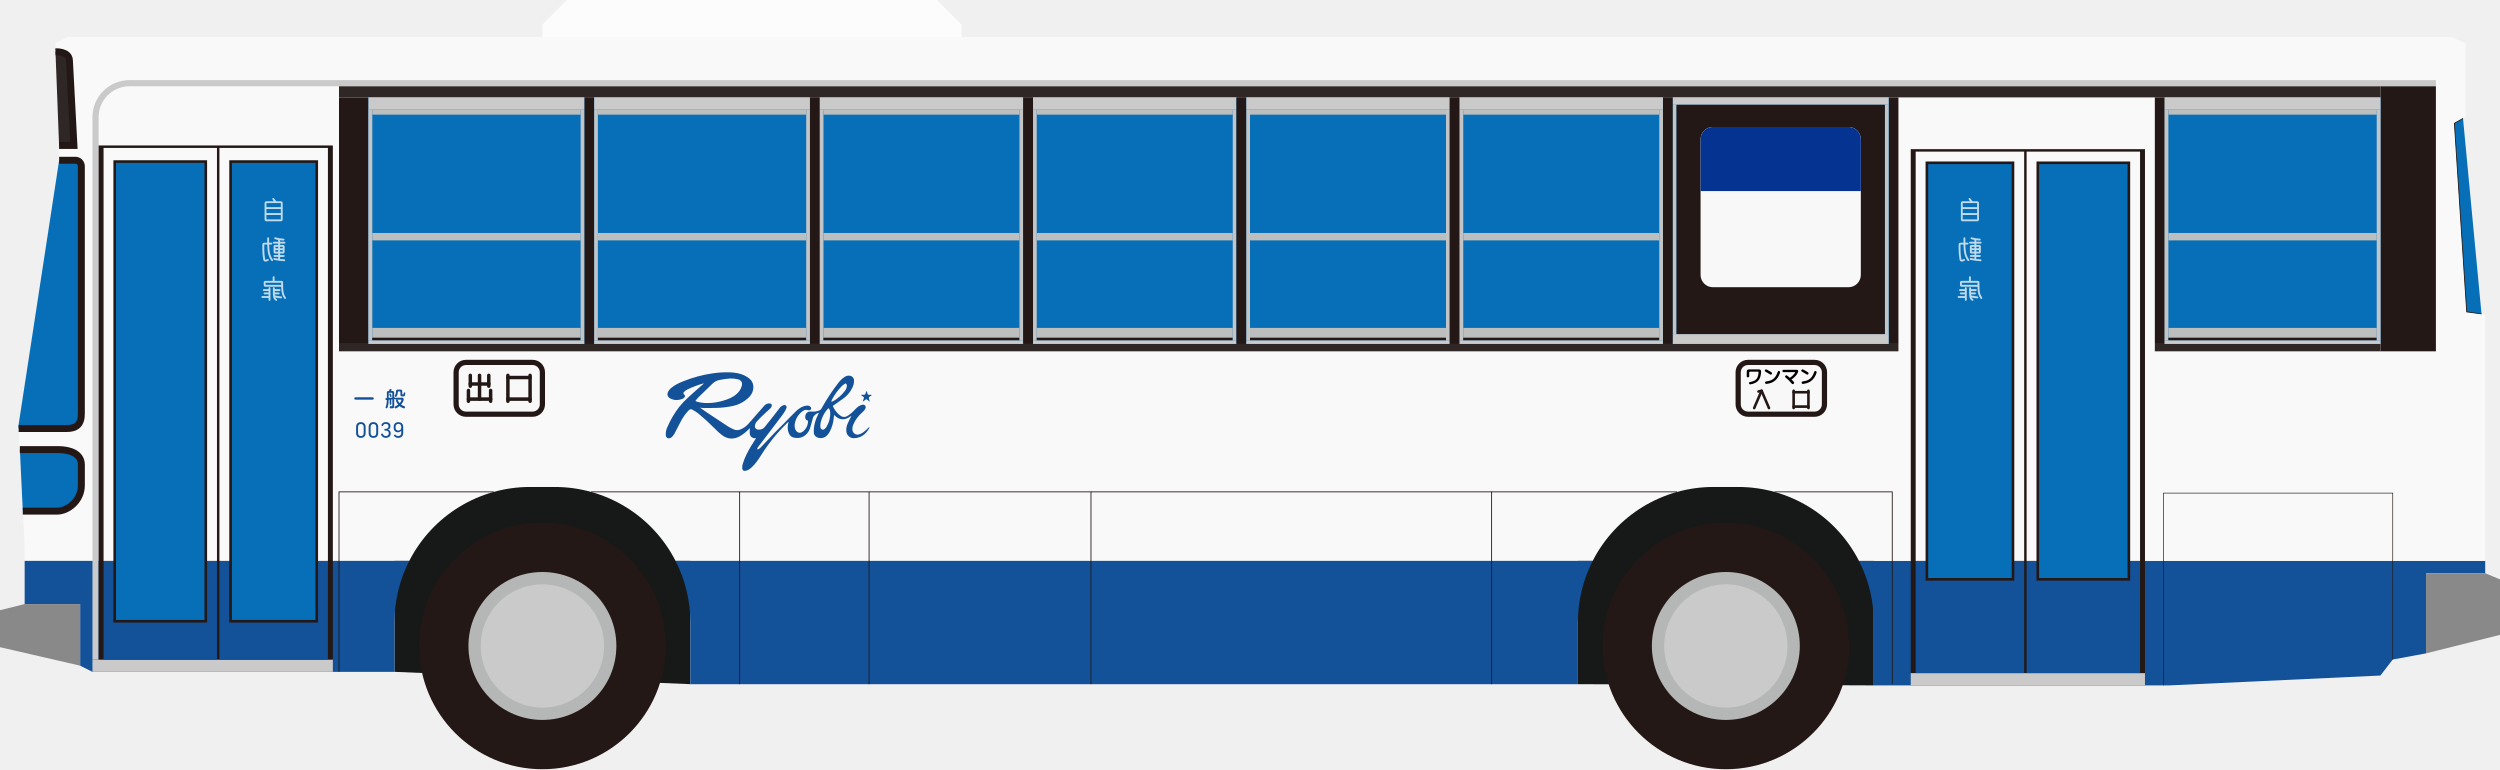
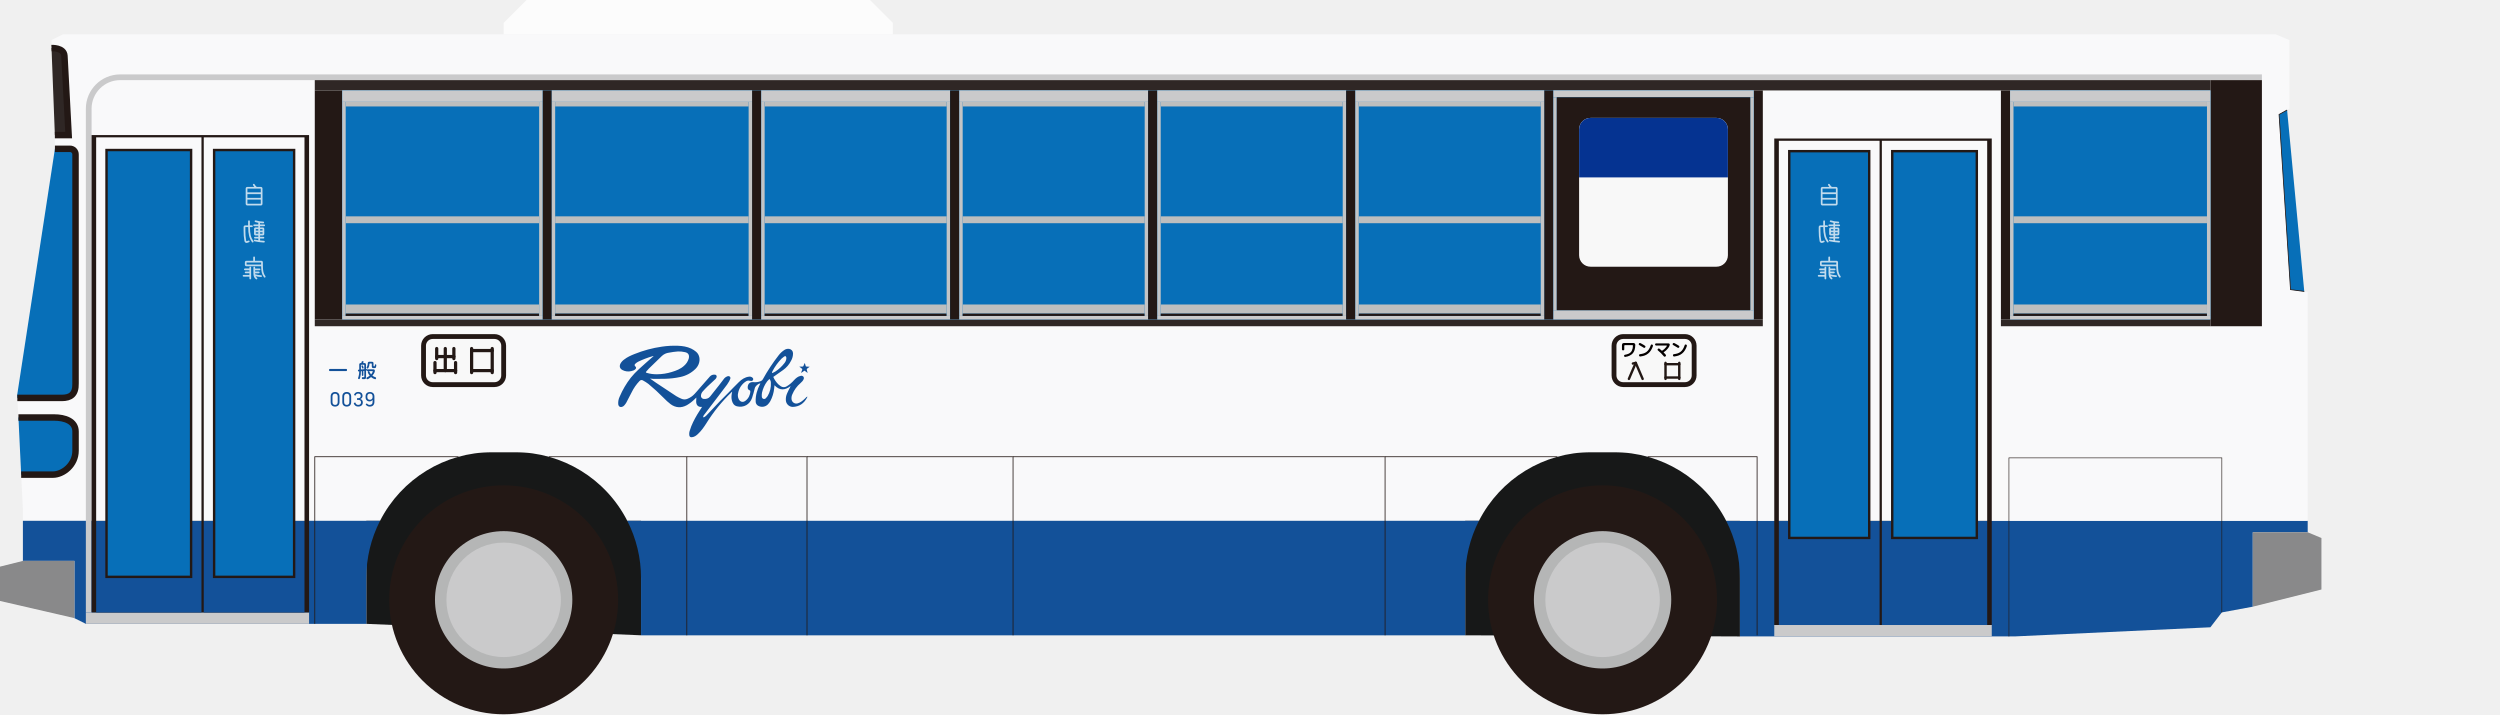
- <svg xmlns="http://www.w3.org/2000/svg" viewBox="0 0 2874.33 884.41">
+ <svg xmlns="http://www.w3.org/2000/svg" viewBox="0 0 3095.43 884.41">
  <defs>
    <style>.a,.aa,.ab,.p,.s,.u,.x{fill:none;}.b{fill:#171818;}.c{fill:#135199;}.d{fill:#f9f9fa;}.e{fill:#89898a;}.f{fill:#cacacb;}.g,.o{fill:#2f2725;}.h{fill:#231815;}.i{fill:#c3c4c5;}.j,.q,.r{fill:#076fb8;}.k{fill:#bdbebe;}.l{clip-path:url(#a);}.m,.w{fill:#f8f8f8;}.n{fill:#053391;}.ab,.o,.p,.q,.r,.s,.u,.w,.x{stroke:#231815;}.aa,.o,.p,.q,.r,.s,.u,.w{stroke-miterlimit:10;}.o,.p,.q{stroke-width:8px;}.t{fill:#b5b6b6;}.u{stroke-width:0.76px;}.v{fill:#fcfcfc;}.w{stroke-width:6px;}.aa,.ab,.x{stroke-linecap:round;}.ab,.x{stroke-linejoin:round;}.x{stroke-width:4px;}.y{opacity:0.75;}.z{fill:#fff;}.aa{stroke:#fff;stroke-width:2.16px;}.ab{stroke-width:3px;}.ac{fill:#040000;}</style>
    <clipPath id="a">
      <rect class="a" x="1955.2" y="145.98" width="184.25" height="184.25" rx="14.17" />
    </clipPath>
  </defs>
  <polygon class="b" points="1814.17 786.61 2154.33 788.03 2154.33 559.84 1814.17 559.84 1814.17 786.61" />
  <polygon class="b" points="453.54 772.44 793.7 786.61 793.7 559.84 453.54 559.84 453.54 772.44" />
  <path class="c" d="M2857.32,644.88v14.17h-68v92.13L2751,758.27l-14.17,18.42L2494.49,788H2154.33V715.75a155.27,155.27,0,0,0-17-70.87Z" />
  <path class="d" d="M2857.32,361.42V644.88h-720a155.89,155.89,0,0,0-138.9-85h-28.35a155.91,155.91,0,0,0-138.91,85H776.7a155.89,155.89,0,0,0-138.9-85H609.45a155.91,155.91,0,0,0-138.91,85H28.35V630.71L21.26,489,68,184.25V170.08L63.78,59.53V49.6L78,42.52H2817.64l17,7.08v85l-12.76,7.09,14.17,216.85Z" />
  <path class="c" d="M776.7,644.88H1831.17a155.27,155.27,0,0,0-17,70.87v70.86H793.7V715.75A155.27,155.27,0,0,0,776.7,644.88Z" />
  <path class="c" d="M28.35,644.88H470.54a155.27,155.27,0,0,0-17,70.87v56.69H106.3l-14.17-7.09V694.49H28.35Z" />
  <polygon class="e" points="92.13 694.49 92.13 765.35 0 744.09 0 701.58 28.35 694.49 92.13 694.49" />
  <polygon class="e" points="2857.32 659.05 2789.29 659.05 2789.29 751.18 2874.33 729.92 2874.33 666.14 2857.32 659.05" />
  <path class="f" d="M113.39,134.65a35.44,35.44,0,0,1,35.43-35.44H2800.63V92.13H148.82a42.52,42.52,0,0,0-42.52,42.52V758.27h7.09Z" />
  <rect class="g" x="389.76" y="99.21" width="2347.09" height="12.76" />
  <rect class="g" x="389.76" y="395.43" width="1792.91" height="8.5" />
  <rect class="h" x="389.76" y="111.97" width="34.02" height="283.46" />
  <rect class="h" x="2736.85" y="99.21" width="63.78" height="304.72" />
  <rect class="h" x="2171.34" y="111.97" width="11.34" height="283.46" />
  <rect class="i" x="423.78" y="126.14" width="4.25" height="265.04" />
  <rect class="g" x="2477.48" y="395.43" width="259.37" height="8.5" />
  <rect class="j" x="2488.82" y="111.97" width="248.03" height="283.46" />
  <rect class="h" x="2477.48" y="111.97" width="11.34" height="283.46" transform="translate(4966.3 507.4) rotate(-180)" />
  <rect class="f" x="106.3" y="758.27" width="276.38" height="14.17" />
  <rect class="f" x="2196.85" y="773.86" width="269.29" height="14.17" />
  <rect class="h" x="113.39" y="167.24" width="269.29" height="591.02" />
  <rect class="c" x="119.06" y="644.88" width="130.39" height="113.39" />
  <rect class="d" x="119.06" y="170.08" width="130.39" height="474.8" />
  <rect class="j" x="131.89" y="185.75" width="104.72" height="528.5" />
  <path class="h" d="M235.11,187.25v525.5H133.39V187.25H235.11m3-3H130.39v531.5H238.11V184.25Z" />
  <rect class="c" x="252.28" y="644.88" width="124.73" height="113.39" />
  <rect class="d" x="252.28" y="170.08" width="124.73" height="474.8" />
  <rect class="j" x="265.12" y="185.75" width="99.05" height="528.5" />
  <path class="h" d="M362.67,187.25v525.5H266.62V187.25h96.05m3-3H263.62v531.5H365.67V184.25Z" />
  <rect class="h" x="2196.85" y="171.5" width="269.29" height="602.36" />
  <rect class="c" x="2202.52" y="644.88" width="124.72" height="128.98" />
  <rect class="d" x="2202.52" y="174.33" width="124.72" height="470.55" />
  <rect class="j" x="2215.36" y="187.17" width="99.05" height="478.89" />
  <path class="h" d="M2312.91,188.67V664.56h-96V188.67h96m3-3h-102V667.56h102V185.67Z" />
  <rect class="c" x="2330.07" y="644.88" width="130.4" height="128.98" />
  <rect class="d" x="2330.07" y="174.33" width="130.4" height="470.55" />
  <rect class="j" x="2342.92" y="187.17" width="104.72" height="478.89" />
  <path class="h" d="M2446.13,188.67V664.56H2344.42V188.67h101.71m3-3H2341.42V667.56h107.71V185.67Z" />
  <rect class="f" x="2488.82" y="111.97" width="248.03" height="14.17" />
  <rect class="f" x="2488.82" y="391.18" width="248.03" height="4.25" />
  <rect class="i" x="2488.82" y="126.14" width="4.25" height="265.04" />
  <rect class="k" x="2493.07" y="126.14" width="239.53" height="5.67" />
  <rect class="k" x="2493.07" y="267.87" width="239.53" height="8.5" />
  <rect class="k" x="2493.07" y="377.01" width="239.53" height="11.34" />
  <rect class="h" x="2493.07" y="388.35" width="239.53" height="2.83" />
  <rect class="i" x="2732.6" y="126.14" width="4.25" height="265.04" />
  <rect class="j" x="423.78" y="111.97" width="1747.56" height="283.46" />
  <rect class="h" x="1911.97" y="111.97" width="11.34" height="283.46" />
  <rect class="f" x="1923.31" y="111.97" width="248.03" height="8.5" />
  <rect class="f" x="1923.31" y="384.09" width="248.03" height="11.34" />
  <rect class="i" x="1923.31" y="120.47" width="4.25" height="263.62" />
  <rect class="i" x="2167.09" y="120.47" width="4.25" height="263.62" />
  <rect class="h" x="1927.56" y="120.47" width="239.53" height="263.62" />
  <g class="l">
    <rect class="m" x="1955.2" y="145.98" width="184.25" height="184.25" />
    <rect class="n" x="1955.2" y="145.98" width="184.25" height="73.7" />
  </g>
  <rect class="h" x="671.81" y="111.97" width="11.34" height="283.46" />
  <rect class="f" x="423.78" y="111.97" width="248.03" height="14.17" />
  <rect class="f" x="423.78" y="391.18" width="248.03" height="4.25" />
  <rect class="i" x="423.78" y="126.14" width="4.25" height="265.04" />
  <rect class="k" x="428.03" y="126.14" width="239.53" height="5.67" />
  <rect class="k" x="428.03" y="267.87" width="239.53" height="8.5" />
  <rect class="k" x="428.03" y="377.01" width="239.53" height="11.34" />
  <rect class="h" x="428.03" y="388.35" width="239.53" height="2.83" />
  <rect class="i" x="667.56" y="126.14" width="4.25" height="265.04" />
  <rect class="h" x="931.18" y="111.97" width="11.34" height="283.46" />
  <rect class="f" x="683.15" y="111.97" width="248.03" height="14.17" />
  <rect class="f" x="683.15" y="391.18" width="248.03" height="4.25" />
  <rect class="i" x="683.15" y="126.14" width="4.25" height="265.04" />
  <rect class="k" x="687.4" y="126.14" width="239.53" height="5.67" />
  <rect class="k" x="687.4" y="267.87" width="239.53" height="8.5" />
  <rect class="k" x="687.4" y="377.01" width="239.53" height="11.34" />
  <rect class="h" x="687.4" y="388.35" width="239.53" height="2.83" />
  <rect class="i" x="926.93" y="126.14" width="4.25" height="265.04" />
  <rect class="f" x="942.52" y="111.97" width="233.86" height="14.17" />
  <rect class="f" x="942.52" y="391.18" width="233.86" height="4.25" />
  <rect class="i" x="942.52" y="126.14" width="4.25" height="265.04" />
  <rect class="k" x="946.77" y="126.14" width="225.35" height="5.67" />
  <rect class="k" x="946.77" y="267.87" width="225.35" height="8.5" />
  <rect class="k" x="946.77" y="377.01" width="225.35" height="11.34" />
  <rect class="h" x="946.77" y="388.35" width="225.35" height="2.83" />
  <rect class="i" x="1172.13" y="126.14" width="4.25" height="265.04" />
  <rect class="h" x="1176.38" y="111.97" width="11.34" height="283.46" />
  <rect class="f" x="1187.72" y="111.97" width="233.86" height="14.17" />
  <rect class="f" x="1187.72" y="391.18" width="233.86" height="4.25" />
  <rect class="i" x="1187.72" y="126.14" width="4.25" height="265.04" />
  <rect class="k" x="1191.97" y="126.14" width="225.35" height="5.67" />
  <rect class="k" x="1191.97" y="267.87" width="225.35" height="8.5" />
  <rect class="k" x="1191.97" y="377.01" width="225.35" height="11.34" />
  <rect class="h" x="1191.97" y="388.35" width="225.35" height="2.83" />
  <rect class="i" x="1417.32" y="126.14" width="4.25" height="265.04" />
  <rect class="h" x="1421.57" y="111.97" width="11.34" height="283.46" />
  <rect class="f" x="1432.91" y="111.97" width="233.86" height="14.17" />
  <rect class="f" x="1432.91" y="391.18" width="233.86" height="4.25" />
  <rect class="i" x="1432.91" y="126.14" width="4.25" height="265.04" />
  <rect class="k" x="1437.17" y="126.14" width="225.35" height="5.67" />
  <rect class="k" x="1437.17" y="267.87" width="225.35" height="8.5" />
  <rect class="k" x="1437.17" y="377.01" width="225.35" height="11.34" />
  <rect class="h" x="1437.17" y="388.35" width="225.35" height="2.83" />
  <rect class="i" x="1662.52" y="126.14" width="4.25" height="265.04" />
  <rect class="h" x="1666.77" y="111.97" width="11.34" height="283.46" />
  <rect class="f" x="1678.11" y="111.97" width="233.86" height="14.17" />
  <rect class="f" x="1678.11" y="391.18" width="233.86" height="4.25" />
  <rect class="i" x="1678.11" y="126.14" width="4.25" height="265.04" />
  <rect class="k" x="1682.36" y="126.14" width="225.35" height="5.67" />
  <rect class="k" x="1682.36" y="267.87" width="225.35" height="8.5" />
  <rect class="k" x="1682.36" y="377.01" width="225.35" height="11.34" />
  <rect class="h" x="1682.36" y="388.35" width="225.35" height="2.83" />
  <rect class="i" x="1907.72" y="126.14" width="4.25" height="265.04" />
  <path class="o" d="M63.78,59.53s15.41-.84,16,9.6L85,167.24H67.92" />
  <path class="j" d="M68,184.25H86.44a6.87,6.87,0,0,1,7.09,7.09V474.8c.36,13.48-6.12,17.9-17,17.9H21.45L21.26,489" />
  <path class="p" d="M68,184.25H86.44a6.87,6.87,0,0,1,7.09,7.09V474.8c.36,13.48-6.12,17.9-17,17.9H21.45" />
  <path class="q" d="M22.82,516.93H67c13,0,26.55,4.37,26.55,17.39v23.74c0,17.62-15.57,29.62-28.08,29.62H26.2" />
  <polyline class="r" points="2831.81 136.22 2821.89 141.73 2836.06 358.58 2853.07 360.85" />
  <polyline class="s" points="679.6 565.51 850.39 565.51 850.39 786.61" />
  <polyline class="s" points="389.76 772.44 389.76 565.51 567.64 565.51" />
  <polyline class="s" points="850.39 565.51 999.21 565.51 999.21 786.61" />
  <polyline class="s" points="999.21 565.51 1254.33 565.51 1254.33 786.61" />
  <polyline class="s" points="1254.33 565.51 1714.96 565.51 1714.96 786.61" />
  <polyline class="s" points="2040.23 565.51 2175.59 565.51 2175.59 786.61" />
  <line class="s" x1="1714.96" y1="565.51" x2="1928.28" y2="565.51" />
  <circle class="h" cx="623.62" cy="742.68" r="141.73" />
  <circle class="t" cx="623.62" cy="742.68" r="85.04" />
  <circle class="f" cx="623.62" cy="742.68" r="70.87" />
  <circle class="h" cx="1984.25" cy="742.68" r="141.73" />
  <circle class="t" cx="1984.25" cy="742.68" r="85.04" />
  <circle class="f" cx="1984.25" cy="742.68" r="70.87" />
  <polyline class="u" points="2487.4 788.03 2487.4 566.93 2751.02 566.93 2751.02 758.27" />
  <polygon class="v" points="623.62 42.52 623.62 28.35 651.97 0 1077.16 0 1105.51 28.35 1105.51 42.52 623.62 42.52" />
  <path class="c" d="M869.25,503.79s0,0,0,0c-4.45.51-7.17-1.85-7.28-6.41-.05-1.7.13-3.39.21-5.15-.66.63-1.35,1.3-2.06,2a47.78,47.78,0,0,1-9.75,7.48c-6.93,3.73-13.77,3.31-20.09-1.3a75.74,75.74,0,0,1-8.52-7.71,246.89,246.89,0,0,0-19-17.4A52.46,52.46,0,0,0,796,471c-1.58-.92-2.94-.49-4.24.83a55.06,55.06,0,0,0-9.64,13.88c-2.25,4.33-4.44,8.69-6.76,13a20.33,20.33,0,0,1-2.66,3.5,5.83,5.83,0,0,1-1.69,1.2c-2.83,1.42-5.22.07-5.54-3.1a18.27,18.27,0,0,1,1.81-9.24,106.06,106.06,0,0,1,13.67-23.29A95.19,95.19,0,0,1,791,457.14c5.61-5.23,11.45-10.2,17.2-15.28l1.18-1.1c-.7.13-1.05.17-1.39.27a113.73,113.73,0,0,0-17.75,6.79,15.67,15.67,0,0,0-3.57,2.54c-1.28,1.19-1.17,2.24.08,3.47a1.93,1.93,0,0,1,.16,3.05c-1.37,1.69-3.37,2.14-5.32,2.61a15.13,15.13,0,0,1-10.82-1.3c-3.28-1.7-4.17-4.56-2.58-7.9a15.26,15.26,0,0,1,4.71-5.2c3.78-3,8.16-4.9,12.57-6.69a146.14,146.14,0,0,1,33.95-9.17,108.61,108.61,0,0,1,20.14-1.11c5.61.24,11.12,1.06,16.23,3.49a28.77,28.77,0,0,1,6.11,3.95c4.23,3.56,5.4,9.76,3.13,15.33a17.4,17.4,0,0,1-4,5.94,37.34,37.34,0,0,1-18.91,10A100.94,100.94,0,0,1,823.46,469c-4.57.09-9.14.15-13.71.14-1.52,0-3-.26-4.91-.43,2.67,1.87,5,3.6,7.47,5.23,8.31,5.54,16.62,11.1,25,16.54a52.92,52.92,0,0,0,6.51,3.29,9.08,9.08,0,0,0,7.43,0,23.69,23.69,0,0,0,8.66-5.92c2.32-2.43,4.46-5.05,6.67-7.58,4.14-4.72,8.24-9.47,12.44-14.14a7,7,0,0,1,6-2.25,2.27,2.27,0,0,1,2.18,3.23,5.19,5.19,0,0,1-1.27,2.16c-3.25,3.1-6.63,6.07-9.87,9.18-2.1,2-4.07,4.15-6,6.29a8.35,8.35,0,0,0-2.11,4.69,3.75,3.75,0,0,0,3.3,4.5c3.1.32,5.91-.42,7.94-2.91,3.67-4.51,7.25-9.09,10.84-13.66,2-2.53,3.93-5.1,5.86-7.67a9.38,9.38,0,0,1,4.75-3.74,3,3,0,0,1,3.07.43,2.47,2.47,0,0,1,.41,2.82,15.74,15.74,0,0,1-1.19,2.76,38.61,38.61,0,0,1-2.67,4.23c-3.77,5.06-7.6,10.08-11.43,15.11-5.7,7.49-11.43,15-17.12,22.47a5.38,5.38,0,0,0-1,1.92c-.22.89.32,1.31,1.11.86a11.46,11.46,0,0,0,2.61-1.91c5.65-5.9,11.22-11.89,16.88-17.78,3.42-3.55,7-7,10.43-10.46,4.39-4.44,8.68-9,13.15-13.33,3.48-3.39,7.45-6.1,12.46-6.69a5.1,5.1,0,0,1,4.41,1.3,2.38,2.38,0,0,1,.75,2.53,2.33,2.33,0,0,1-2.19,1.46,4.11,4.11,0,0,1-1.71-.16,5.74,5.74,0,0,0-5.1.76,21.72,21.72,0,0,0-9.54,14.16,11.17,11.17,0,0,0,.66,7.71c1.84,3.64,5.28,4.52,8.47,2a15,15,0,0,0,5.92-11.5c0-.68-.08-1.11-.85-1.37a3.37,3.37,0,0,1-2.39-3.47c-.07-4.58,2.79-7.21,7.33-6.63a18.08,18.08,0,0,0,9-1.36,4.64,4.64,0,0,0,2.42-2.2,224,224,0,0,1,19.48-29.58,27.87,27.87,0,0,1,7.57-6.95,8.4,8.4,0,0,1,5.58-1.1,5.56,5.56,0,0,1,4.75,5.46,18.31,18.31,0,0,1-2.47,9.32,31.09,31.09,0,0,1-9.85,11.42q-5.44,3.86-10.93,7.68l-1.21.84a28.79,28.79,0,0,0,6.43,9.33,19.84,19.84,0,0,0,2.65,2.07,6.66,6.66,0,0,0,7.53.26,38.48,38.48,0,0,0,9.2-7.76c2.25-2.42,4.71-4.51,8.05-5.2a3.21,3.21,0,0,1,3.4.95,3,3,0,0,1,.2,3.39A9.29,9.29,0,0,1,993.5,472a23.67,23.67,0,0,1-2.29,2.3A37.17,37.17,0,0,0,981,488.34a11.19,11.19,0,0,0-.87,6.46,5.92,5.92,0,0,0,7.55,4.62c3.39-.94,6-3.15,8.52-5.46.8-.73,1.53-1.54,2.31-2.29a6.7,6.7,0,0,1,.87-.6l.27.19a6.61,6.61,0,0,1-.32,1c-3.78,7.1-9.49,11.32-17.72,11.56a8.68,8.68,0,0,1-8.52-7.43,17.58,17.58,0,0,1,1.56-9.5c1.1-2.6,2.46-5.08,3.71-7.61a6.91,6.91,0,0,0,.52-1.28c-6.85,5.32-13.48,5.91-19.94-1-.15,1.55-.23,2.83-.4,4.11a42.65,42.65,0,0,1-4.74,15.55,19.74,19.74,0,0,1-3.3,4.31,10.05,10.05,0,0,1-11.33,1.69,6,6,0,0,1-3.52-5.45c-.29-7.69,1.87-14.75,5.34-21.49l.49-.93s0-.07,0-.11c-2.78.27-6.21,3.31-6.93,6-1.07,4-2,8.12-3.38,12.06-2.74,8-10.42,12.49-18.8,10.31-3.74-1-5.38-3.93-6.24-7.42s-.41-7,.45-10.66c-.35.27-.58.42-.77.6a197.89,197.89,0,0,0-31,38.19c-3.1,4.93-6.41,9.72-10.73,13.68-2.13,2-4.43,3.65-7.48,3.91a2.54,2.54,0,0,1-3.09-2.23,12.22,12.22,0,0,1,.63-6.17c2.06-7.08,5.54-13.52,9.23-19.85C865.26,510,867.3,506.91,869.25,503.79ZM813.46,463.4a62,62,0,0,0,18.39-2.85c5.51-1.67,10.84-3.66,15.18-7.69a18.6,18.6,0,0,0,5.73-8.84c1.12-4.3-.36-7.07-4.65-8a33.41,33.41,0,0,0-8.61-.87,95.82,95.82,0,0,0-11.14,1.51,15.64,15.64,0,0,0-8.88,4.13c-5.33,5.3-10.8,10.45-16.18,15.7a38.35,38.35,0,0,0-2.93,3.3c-1,1.23-.92,1.44.61,1.93A40.89,40.89,0,0,0,813.46,463.4Zm139.2,5.82a35.54,35.54,0,0,0-2.82,3,36.88,36.88,0,0,0-6.35,13.94,18.59,18.59,0,0,0-.24,4.95,3,3,0,0,0,2,2.78,3,3,0,0,0,3.16-1,13.23,13.23,0,0,0,1.92-2.32,28.57,28.57,0,0,0,4.14-16.86A6.9,6.9,0,0,0,952.66,469.22Zm3.2-7.71.41.43c1.21-.61,2.48-1.14,3.62-1.85a45.14,45.14,0,0,0,11.46-10.59,10.22,10.22,0,0,0,2.31-6,3.27,3.27,0,0,0-.64-2.19c-.69-.74-1.61-.19-2.31.3a22.34,22.34,0,0,0-2.89,2.31,67.8,67.8,0,0,0-11.47,15.84A8,8,0,0,0,955.86,461.51Z" />
  <path class="c" d="M991.93,461.55c.42-1.23.78-2.48,1.27-3.67a1.09,1.09,0,0,0-.49-1.54c-.94-.66-1.84-1.39-2.75-2.09l0-.32h2.33c2.28,0,2.28,0,3.07-2.19a8.81,8.81,0,0,1,1.13-2.31c.33,1.13.73,2.24,1,3.39.17.89.63,1.1,1.45,1.07a18.4,18.4,0,0,1,3.64.18l-2.22,1.62c-1.68,1.23-1.68,1.23-1.13,3.23.23.85.46,1.69.79,2.88l-4-2.89-3.93,2.77Z" />
  <rect class="w" x="524.41" y="416.69" width="99.21" height="59.53" rx="11.34" />
  <line class="x" x1="551.34" y1="431.57" x2="551.34" y2="458.86" />
  <line class="x" x1="538.58" y1="448.94" x2="538.58" y2="461.34" />
  <line class="x" x1="564.09" y1="448.94" x2="564.09" y2="461.34" />
  <line class="x" x1="538.58" y1="458.86" x2="564.09" y2="458.86" />
  <line class="x" x1="540.71" y1="431.57" x2="540.71" y2="443.98" />
  <line class="x" x1="561.97" y1="431.57" x2="561.97" y2="443.98" />
  <line class="x" x1="540.71" y1="441.5" x2="561.97" y2="441.5" />
  <line class="x" x1="583.94" y1="431.57" x2="583.94" y2="461.34" />
  <line class="x" x1="583.94" y1="434.06" x2="609.45" y2="434.06" />
  <line class="x" x1="609.45" y1="431.57" x2="609.45" y2="461.34" />
  <line class="x" x1="583.94" y1="458.86" x2="609.45" y2="458.86" />
  <g class="y">
    <path class="z" d="M2273.28,254.43h-16.8a2,2,0,0,1-2-2v-19a2,2,0,0,1,2-2H2265a12,12,0,0,1-1.5-2.22,1,1,0,0,1-.15-.54,1.08,1.08,0,0,1,1.08-1.08,1.1,1.1,0,0,1,1,.57,10.19,10.19,0,0,0,2.67,3.27h5.19a2,2,0,0,1,2,2v19A2,2,0,0,1,2273.28,254.43Zm-.12-16.26v-4.68H2256.6v4.68Zm0,6.84v-4.68H2256.6V245Zm0,7.26v-5.1H2256.6v5.1Z" />
    <path class="z" d="M2255.67,300.81a2.75,2.75,0,0,1-2.71-2.27,66.21,66.21,0,0,1-1.07-12.77v-4.7a2,2,0,0,1,2-2h3.59v-5.19a1.08,1.08,0,0,1,2.16,0V279h2.55a1.08,1.08,0,0,1,0,2.16h-2.55c.09,8.54,1.22,13,4.31,17.36a1.07,1.07,0,0,1-.87,1.71,1.07,1.07,0,0,1-.89-.46c-3.34-4.7-4.61-9.68-4.71-18.61h-3.47v4.58a64.62,64.62,0,0,0,1,12.39.61.61,0,0,0,.71.48,8.56,8.56,0,0,0,2-.7,1.08,1.08,0,1,1,.91,2,10.6,10.6,0,0,1-2.52.86,3.17,3.17,0,0,1-.53.05Zm21.4-.51a74.49,74.49,0,0,1-11.62-1.5,1.08,1.08,0,0,1-.88-1.06,1.09,1.09,0,0,1,1.32-1.06c1.43.3,2.82.55,4.19.76v-2.08h-4.21a1.08,1.08,0,1,1,0-2.16h4.21v-1.69h-3.46a1.81,1.81,0,0,1-1.8-1.8v-6.33a1.81,1.81,0,0,1,1.8-1.8h3.46v-1.53h-5a1.08,1.08,0,1,1,0-2.15h5v-2c-1.16-.23-2.36-.53-3.74-.93a1.08,1.08,0,0,1,.28-2.12.86.86,0,0,1,.32.05,33.42,33.42,0,0,0,9.34,1.49,1.08,1.08,0,0,1,1,1.08,1.1,1.1,0,0,1-1.12,1.08c-1.48,0-2.75-.14-4-.29v1.66h5a1.08,1.08,0,1,1,0,2.15h-5v1.53h3.47a1.81,1.81,0,0,1,1.8,1.8v6.33a1.81,1.81,0,0,1-1.8,1.8h-3.47v1.69h4.22a1.08,1.08,0,0,1,0,2.16h-4.22v2.37c1.61.19,3.24.33,4.94.42a1.08,1.08,0,1,1-.11,2.15Zm-7-14.88v-1.68H2267v1.68Zm0,3.93v-1.77H2267v1.77Zm5.27-3.93v-1.68h-3.11v1.68Zm0,3.93v-1.77h-3.11v1.77Z" />
    <path class="z" d="M2260.14,345.94a1.09,1.09,0,0,1-1.08-1.08v-2.32h-7.25a1.08,1.08,0,1,1,0-2.16h7.25v-2h-4.68a1.08,1.08,0,0,1,0-2.16h4.68v-1.62h-5.63a1.08,1.08,0,1,1,0-2.16h5.63v-1.21a1.08,1.08,0,1,1,2.16,0v13.61A1.08,1.08,0,0,1,2260.14,345.94Zm17.89-2.2a1.07,1.07,0,0,1-.88-.45c-2.56-3.51-3.47-6.92-3.55-13.63h-18.34a1.81,1.81,0,0,1-1.8-1.8v-3.13a1.81,1.81,0,0,1,1.8-1.8H2274a1.81,1.81,0,0,1,1.8,1.8v3.89c0,7,.71,10.08,3.13,13.39a1,1,0,0,1,.22.65A1.09,1.09,0,0,1,2278,343.74Zm-4.43-16.24v-2.41h-18v2.41Zm-5.73,18.44a1.09,1.09,0,0,1-.62-.2c-2.32-1.58-3.23-3.82-3.23-7.77v-6.72a1.08,1.08,0,0,1,2.16,0v1.21h5.51a1.08,1.08,0,0,1,0,2.16h-5.51v1.62h4.56a1.08,1.08,0,0,1,0,2.16h-4.56q0,.64.06,1.2a35.54,35.54,0,0,0,7.28,1.24,1.07,1.07,0,0,1,1,1.07,1.09,1.09,0,0,1-1.17,1.08,36.65,36.65,0,0,1-6.59-1,4.46,4.46,0,0,0,1.69,2,1.07,1.07,0,0,1,.48.9,1.09,1.09,0,0,1-1.08,1.08Z" />
    <line class="aa" x1="2264.88" y1="318.67" x2="2264.88" y2="322.93" />
  </g>
  <g class="y">
    <path class="z" d="M323,254.43h-16.8a2,2,0,0,1-2-2v-19a2,2,0,0,1,2-2h8.55a12,12,0,0,1-1.5-2.22,1,1,0,0,1-.15-.54,1.08,1.08,0,0,1,1.08-1.08,1.1,1.1,0,0,1,1,.57,10.19,10.19,0,0,0,2.67,3.27H323a2,2,0,0,1,2,2v19A2,2,0,0,1,323,254.43Zm-.12-16.26v-4.68H306.33v4.68Zm0,6.84v-4.68H306.33V245Zm0,7.26v-5.1H306.33v5.1Z" />
    <path class="z" d="M305.4,300.81a2.74,2.74,0,0,1-2.71-2.27,66.21,66.21,0,0,1-1.07-12.77v-4.7a2,2,0,0,1,2-2h3.59v-5.19a1.08,1.08,0,0,1,2.16,0V279H312a1.08,1.08,0,0,1,0,2.16h-2.55c.09,8.54,1.22,13,4.31,17.36a1.08,1.08,0,0,1-.88,1.71,1.08,1.08,0,0,1-.89-.46c-3.33-4.7-4.61-9.68-4.7-18.61h-3.47v4.58a64.62,64.62,0,0,0,1,12.39.61.61,0,0,0,.71.48,8.71,8.71,0,0,0,2-.7,1,1,0,0,1,.47-.11,1.08,1.08,0,0,1,.44,2.07,10.6,10.6,0,0,1-2.52.86,3.17,3.17,0,0,1-.53.05Zm21.4-.51a74.62,74.62,0,0,1-11.63-1.5,1.07,1.07,0,0,1-.87-1.06,1.09,1.09,0,0,1,1.32-1.06c1.43.3,2.82.55,4.19.76v-2.08H315.6a1.08,1.08,0,1,1,0-2.16h4.21v-1.69h-3.46a1.81,1.81,0,0,1-1.8-1.8v-6.33a1.81,1.81,0,0,1,1.8-1.8h3.46v-1.53h-5a1.08,1.08,0,1,1,0-2.15h5v-2c-1.16-.23-2.36-.53-3.74-.93a1.08,1.08,0,0,1,.27-2.12.88.88,0,0,1,.33.05,33.36,33.36,0,0,0,9.34,1.49,1.08,1.08,0,0,1,1.05,1.08,1.1,1.1,0,0,1-1.12,1.08c-1.48,0-2.75-.14-4-.29v1.66h5a1.08,1.08,0,1,1,0,2.15h-5v1.53h3.47a1.81,1.81,0,0,1,1.8,1.8v6.33a1.81,1.81,0,0,1-1.8,1.8H322v1.69h4.21a1.08,1.08,0,1,1,0,2.16H322v2.37c1.61.19,3.24.33,4.94.42a1.08,1.08,0,0,1-.11,2.15Zm-7-14.88v-1.68h-3.1v1.68Zm0,3.93v-1.77h-3.1v1.77Zm5.27-3.93v-1.68H322v1.68Zm0,3.93v-1.77H322v1.77Z" />
    <path class="z" d="M309.87,345.94a1.08,1.08,0,0,1-1.08-1.08v-2.32h-7.25a1.08,1.08,0,0,1,0-2.16h7.25v-2h-4.68a1.08,1.08,0,0,1,0-2.16h4.68v-1.62h-5.63a1.08,1.08,0,0,1,0-2.16h5.63v-1.21a1.08,1.08,0,0,1,2.16,0v13.61A1.08,1.08,0,0,1,309.87,345.94Zm17.88-2.2a1.07,1.07,0,0,1-.87-.45c-2.56-3.51-3.47-6.92-3.55-13.63H305a1.81,1.81,0,0,1-1.8-1.8v-3.13a1.81,1.81,0,0,1,1.8-1.8h18.69a1.8,1.8,0,0,1,1.8,1.8v3.89c0,7,.72,10.08,3.14,13.39a1.1,1.1,0,0,1,.21.65A1.08,1.08,0,0,1,327.75,343.74Zm-4.43-16.24v-2.41h-18v2.41Zm-5.73,18.44a1.12,1.12,0,0,1-.62-.2c-2.31-1.58-3.22-3.82-3.22-7.77v-6.72a1.08,1.08,0,0,1,2.16,0v1.21h5.51a1.08,1.08,0,0,1,0,2.16h-5.51v1.62h4.56a1.08,1.08,0,0,1,0,2.16h-4.56q0,.64.06,1.2a35.31,35.31,0,0,0,7.28,1.24,1.08,1.08,0,1,1-.15,2.15,36.76,36.76,0,0,1-6.6-1,4.59,4.59,0,0,0,1.69,2,1.07,1.07,0,0,1,.48.9,1.08,1.08,0,0,1-1.08,1.08Z" />
    <line class="aa" x1="314.61" y1="318.67" x2="314.61" y2="322.93" />
  </g>
  <path class="c" d="M428.38,456.77a1.18,1.18,0,0,1,1.32,1.34c0,1.18-.7,1.37-1.32,1.37H408.7a1.18,1.18,0,0,1-1.32-1.34c0-1.3.86-1.37,1.32-1.37Z" />
  <path class="c" d="M448,459.58l-1.1.12a29.05,29.05,0,0,1-.91,7.68c-.53,1.68-.72,2.06-1.47,2.06a1.15,1.15,0,0,1-1.24-1.05c0-.31.69-2.26.81-2.67a23.76,23.76,0,0,0,.7-5.85c-.84.07-1.61.12-1.61-1.13,0-1,.6-1,1.61-1.11V452c0-1.56.21-2.5,2.23-2.5h.34c.14-.46.31-1.13.48-1.68s.79-.65,1.1-.65,1.22,0,1.22.74a11.23,11.23,0,0,1-.45,1.59h1c2,0,2.47.53,2.47,2.5v4.87c.41-.05,1.13-.12,1.15,1a1.09,1.09,0,0,1,1.15-.6h6.29c1,0,2.4,0,2.4,1.92s-1.75,4.42-3.05,6a14.75,14.75,0,0,0,3.65,1.85c.53.19.94.38.94,1.06s-.41,1.48-1.18,1.48a11.86,11.86,0,0,1-5.09-2.68c-1.75,1.44-3.93,2.68-4.56,2.68a1.39,1.39,0,0,1-1.22-1.39c0-.55.31-.74.79-1a15.77,15.77,0,0,0,3.34-2.06c-2.14-2.69-2.55-4.39-2.55-4.68,0-.53.63-.89,1.15-.89a1,1,0,0,1,1,.67,14.67,14.67,0,0,0,2.07,3.31,9,9,0,0,0,2.11-3.55c0-.41-.33-.48-.72-.48h-5.33c-.55,0-1.22-.14-1.22-1.15-.19.41-.48.48-1.08.6v8c0,2.4-.89,2.5-3.07,2.5-1.35,0-2.14,0-2.14-1.32a1,1,0,0,1,1.2-1.13l1.1.05c.7,0,.77-.36.77-.77v-7.08l-1.2.14v5.07c0,.41-.05,1-.93,1s-.92-.6-.92-1Zm-1.1-2.11,1.9-.17c.62-.05,1.65-.15,2.25-.22v-4.77a.6.6,0,0,0-.67-.68h-2.83c-.48,0-.65.27-.65.68Zm2.66-4.13a8.9,8.9,0,0,1,.72,2.13c0,.63-.74.87-1.1.87-.58,0-.67-.29-1-1.27a9.88,9.88,0,0,0-.53-1.47.89.89,0,0,1-.12-.43c0-.46.43-.82,1.06-.82C449.09,452.35,449.23,452.69,449.54,453.34Zm12.89-.48c0,.5.12.72.75.72s.74-.12.84-.82c.17-1.27.21-1.66.89-1.66a.91.91,0,0,1,1,1,7.55,7.55,0,0,1-.57,3c-.46.7-1.18.7-2.43.7-2,0-2.59-.36-2.59-2.5V450.7a.6.6,0,0,0-.67-.68h-1.37c-.57,0-.84.05-.89.68a10.13,10.13,0,0,1-1.15,4.63c-.53.89-.79,1-1.1,1a1.3,1.3,0,0,1-1.32-1.18c0-.26.07-.38.72-1.46a8.47,8.47,0,0,0,.76-3.79c.1-2,1.28-2,2.57-2H460c2,0,2.47.45,2.47,2.47Z" />
  <path class="c" d="M409.42,497.88v-7c0-3.5,2.16-5.54,5.49-5.54s5.47,2.14,5.47,5.54v7c0,3.41-2.08,5.55-5.47,5.55S409.42,501.39,409.42,497.88Zm8.71-.07V491c0-2.4-1.3-3.51-3.22-3.51s-3.24,1.08-3.24,3.51v6.86c0,2.4,1.32,3.5,3.27,3.5S418.13,500.23,418.13,497.81Z" />
  <path class="c" d="M423.84,497.88v-7c0-3.5,2.16-5.54,5.5-5.54s5.47,2.14,5.47,5.54v7c0,3.41-2.09,5.55-5.47,5.55S423.84,501.39,423.84,497.88Zm8.71-.07V491c0-2.4-1.29-3.51-3.21-3.51s-3.24,1.08-3.24,3.51v6.86c0,2.4,1.32,3.5,3.26,3.5S432.55,500.23,432.55,497.81Z" />
  <path class="c" d="M448.9,489.87v.33a4,4,0,0,1-2.81,3.84,4,4,0,0,1,3.14,4v.36c0,2.95-2.11,5-5.64,5a5.35,5.35,0,0,1-5.54-4,.38.38,0,0,1,.21-.51l1.28-.45c.28-.1.45,0,.55.21a3.35,3.35,0,0,0,3.53,2.67c2.11,0,3.36-1.18,3.36-3.08V498c0-1.88-1.23-2.91-3.56-2.91h-1.1a.28.28,0,0,1-.31-.31v-1.37c0-.19.07-.33.31-.33h1.1c2,0,3.24-1.08,3.24-2.77v-.26c0-1.82-1.2-2.71-3.12-2.71a3.12,3.12,0,0,0-3.26,2.33.26.26,0,0,1-.41.17l-1.34-.65a.29.29,0,0,1-.15-.41,5.13,5.13,0,0,1,5.26-3.48C447.07,485.33,448.9,487.2,448.9,489.87Z" />
  <path class="c" d="M452.88,500.93a.33.33,0,0,1,.07-.5l1-.8c.19-.16.36-.14.53.1a3.77,3.77,0,0,0,3.31,1.58c2.38,0,3.53-1.34,3.53-3.55V495h0a4.14,4.14,0,0,1-3.79,2c-2.85,0-4.89-1.9-4.89-5.16v-1.16c0-3.29,2-5.28,5.37-5.3,3.55,0,5.57,2.21,5.57,5.57l0,6.65c0,3.57-2,5.83-5.64,5.83A5.7,5.7,0,0,1,452.88,500.93Zm8.45-9.29v-.84c0-2.38-1.35-3.43-3.29-3.43s-3.24,1.05-3.24,3.38v.87c0,2.33,1.27,3.38,3.12,3.38A3.15,3.15,0,0,0,461.33,491.64Z" />
  <rect class="w" x="1998.43" y="416.69" width="99.21" height="59.53" rx="11.34" />
  <line class="ab" x1="2062.2" y1="449.29" x2="2062.2" y2="469.13" />
  <line class="ab" x1="2062.2" y1="450.94" x2="2079.21" y2="450.94" />
  <line class="ab" x1="2079.21" y1="449.29" x2="2079.21" y2="469.13" />
  <line class="ab" x1="2062.2" y1="467.48" x2="2079.21" y2="467.48" />
  <polyline class="ab" points="2033.86 469.13 2025.35 449.29 2021.81 450.12" />
  <line class="ab" x1="2025.35" y1="449.29" x2="2016.85" y2="469.13" />
  <path class="ac" d="M2021.93,424.7c1,0,2.85,0,2.85,2.66a23,23,0,0,1-.9,5.94c-1.53,4.92-5,6.87-8.57,8a14,14,0,0,1-2.94.63,1.36,1.36,0,0,1-1.49-1.49,1.1,1.1,0,0,1,1.07-1.19c3-.53,6.81-1.43,8.59-5.17a14,14,0,0,0,1.28-5.71c0-.8,0-1.05-.78-1.05h-9a.81.81,0,0,0-.91.92v4.24c0,.45-.06,1.33-1.42,1.33-1.18,0-1.45-.61-1.45-1.33V427.4c0-2.35,1.34-2.7,2.81-2.7Z" />
  <path class="ac" d="M2030.37,424.65c.4,0,.78.15,2.33,1,4.68,2.56,4.68,2.94,4.68,3.57a1.71,1.71,0,0,1-1.4,1.55c-.55,0-1-.31-2.25-1.17a37.17,37.17,0,0,0-3.72-2.16c-.48-.26-1-.57-1-1.29a1.62,1.62,0,0,1,1.14-1.47A1.66,1.66,0,0,1,2030.37,424.65Zm16.31,3.24c0,1.07-1.84,5.46-4,7.91a15.63,15.63,0,0,1-8.37,5,18.09,18.09,0,0,1-3.42.63,1.44,1.44,0,0,1-1.47-1.59c0-1.05.58-1.26,1.57-1.39,5.94-.69,10.18-3,12.72-10.44.38-1.09.51-1.47,1.33-1.47a2.77,2.77,0,0,1,.52.07A1.29,1.29,0,0,1,2046.68,427.89Z" />
  <path class="ac" d="M2065.46,425.16c.9,0,2,.29,2,1.59,0,1.75-2.37,6-7.7,9.51,1.32,1.35,1.85,1.92,2.22,2.36.61.71.8,1.05.8,1.49a1.72,1.72,0,0,1-1.66,1.57c-.63,0-.79-.21-1.72-1.3a38,38,0,0,0-5.79-5.77c-1-.89-1.28-1.07-1.28-1.75a1.62,1.62,0,0,1,1.51-1.36,1.78,1.78,0,0,1,1.07.44,37.85,37.85,0,0,1,2.9,2.44,18.13,18.13,0,0,0,5.18-4.69,4.37,4.37,0,0,0,.88-1.57c0-.3-.35-.3-.65-.3h-12.62a1.33,1.33,0,1,1,0-2.66Z" />
  <path class="ac" d="M2072.37,424.65c.4,0,.78.15,2.33,1,4.68,2.56,4.68,2.94,4.68,3.57a1.71,1.71,0,0,1-1.4,1.55c-.55,0-1-.31-2.25-1.17a37.17,37.17,0,0,0-3.72-2.16c-.48-.26-1.05-.57-1.05-1.29a1.62,1.62,0,0,1,1.14-1.47A1.66,1.66,0,0,1,2072.37,424.65Zm16.31,3.24c0,1.07-1.84,5.46-4,7.91a15.63,15.63,0,0,1-8.37,5,18.09,18.09,0,0,1-3.42.63,1.44,1.44,0,0,1-1.47-1.59c0-1.05.58-1.26,1.57-1.39,5.94-.69,10.18-3,12.72-10.44.38-1.09.51-1.47,1.33-1.47a2.77,2.77,0,0,1,.52.07A1.29,1.29,0,0,1,2088.68,427.89Z" />
</svg>
